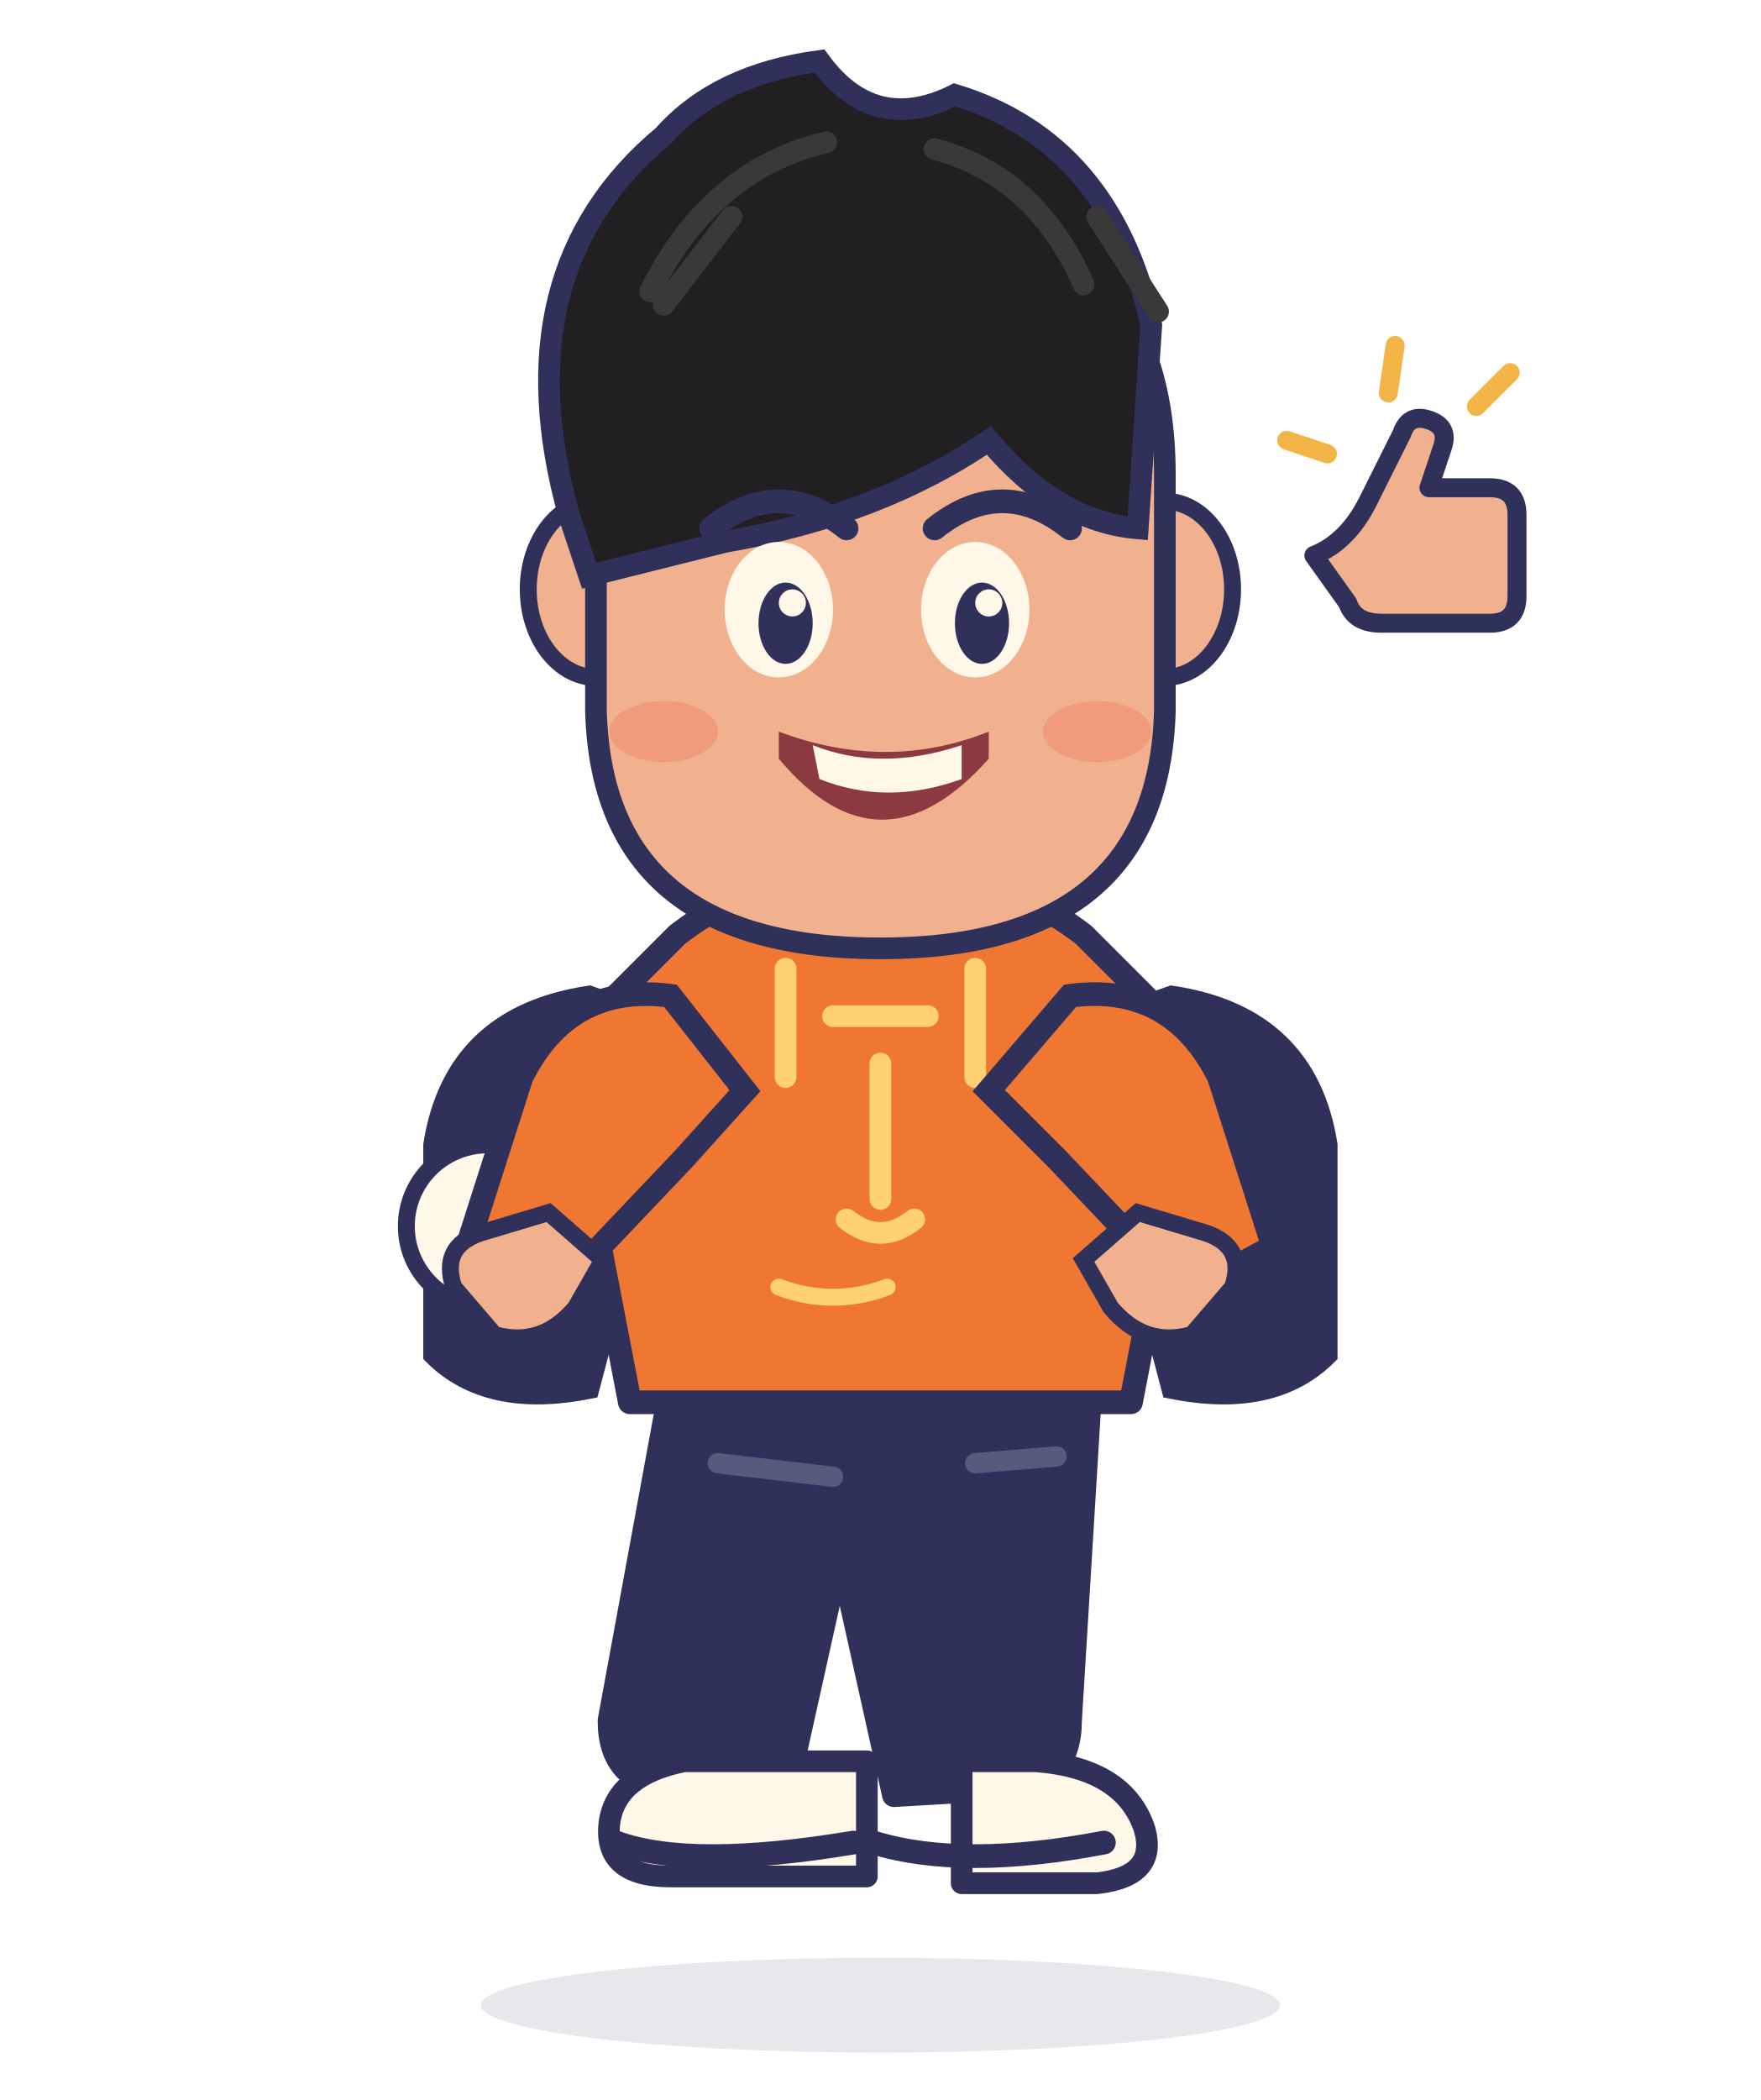
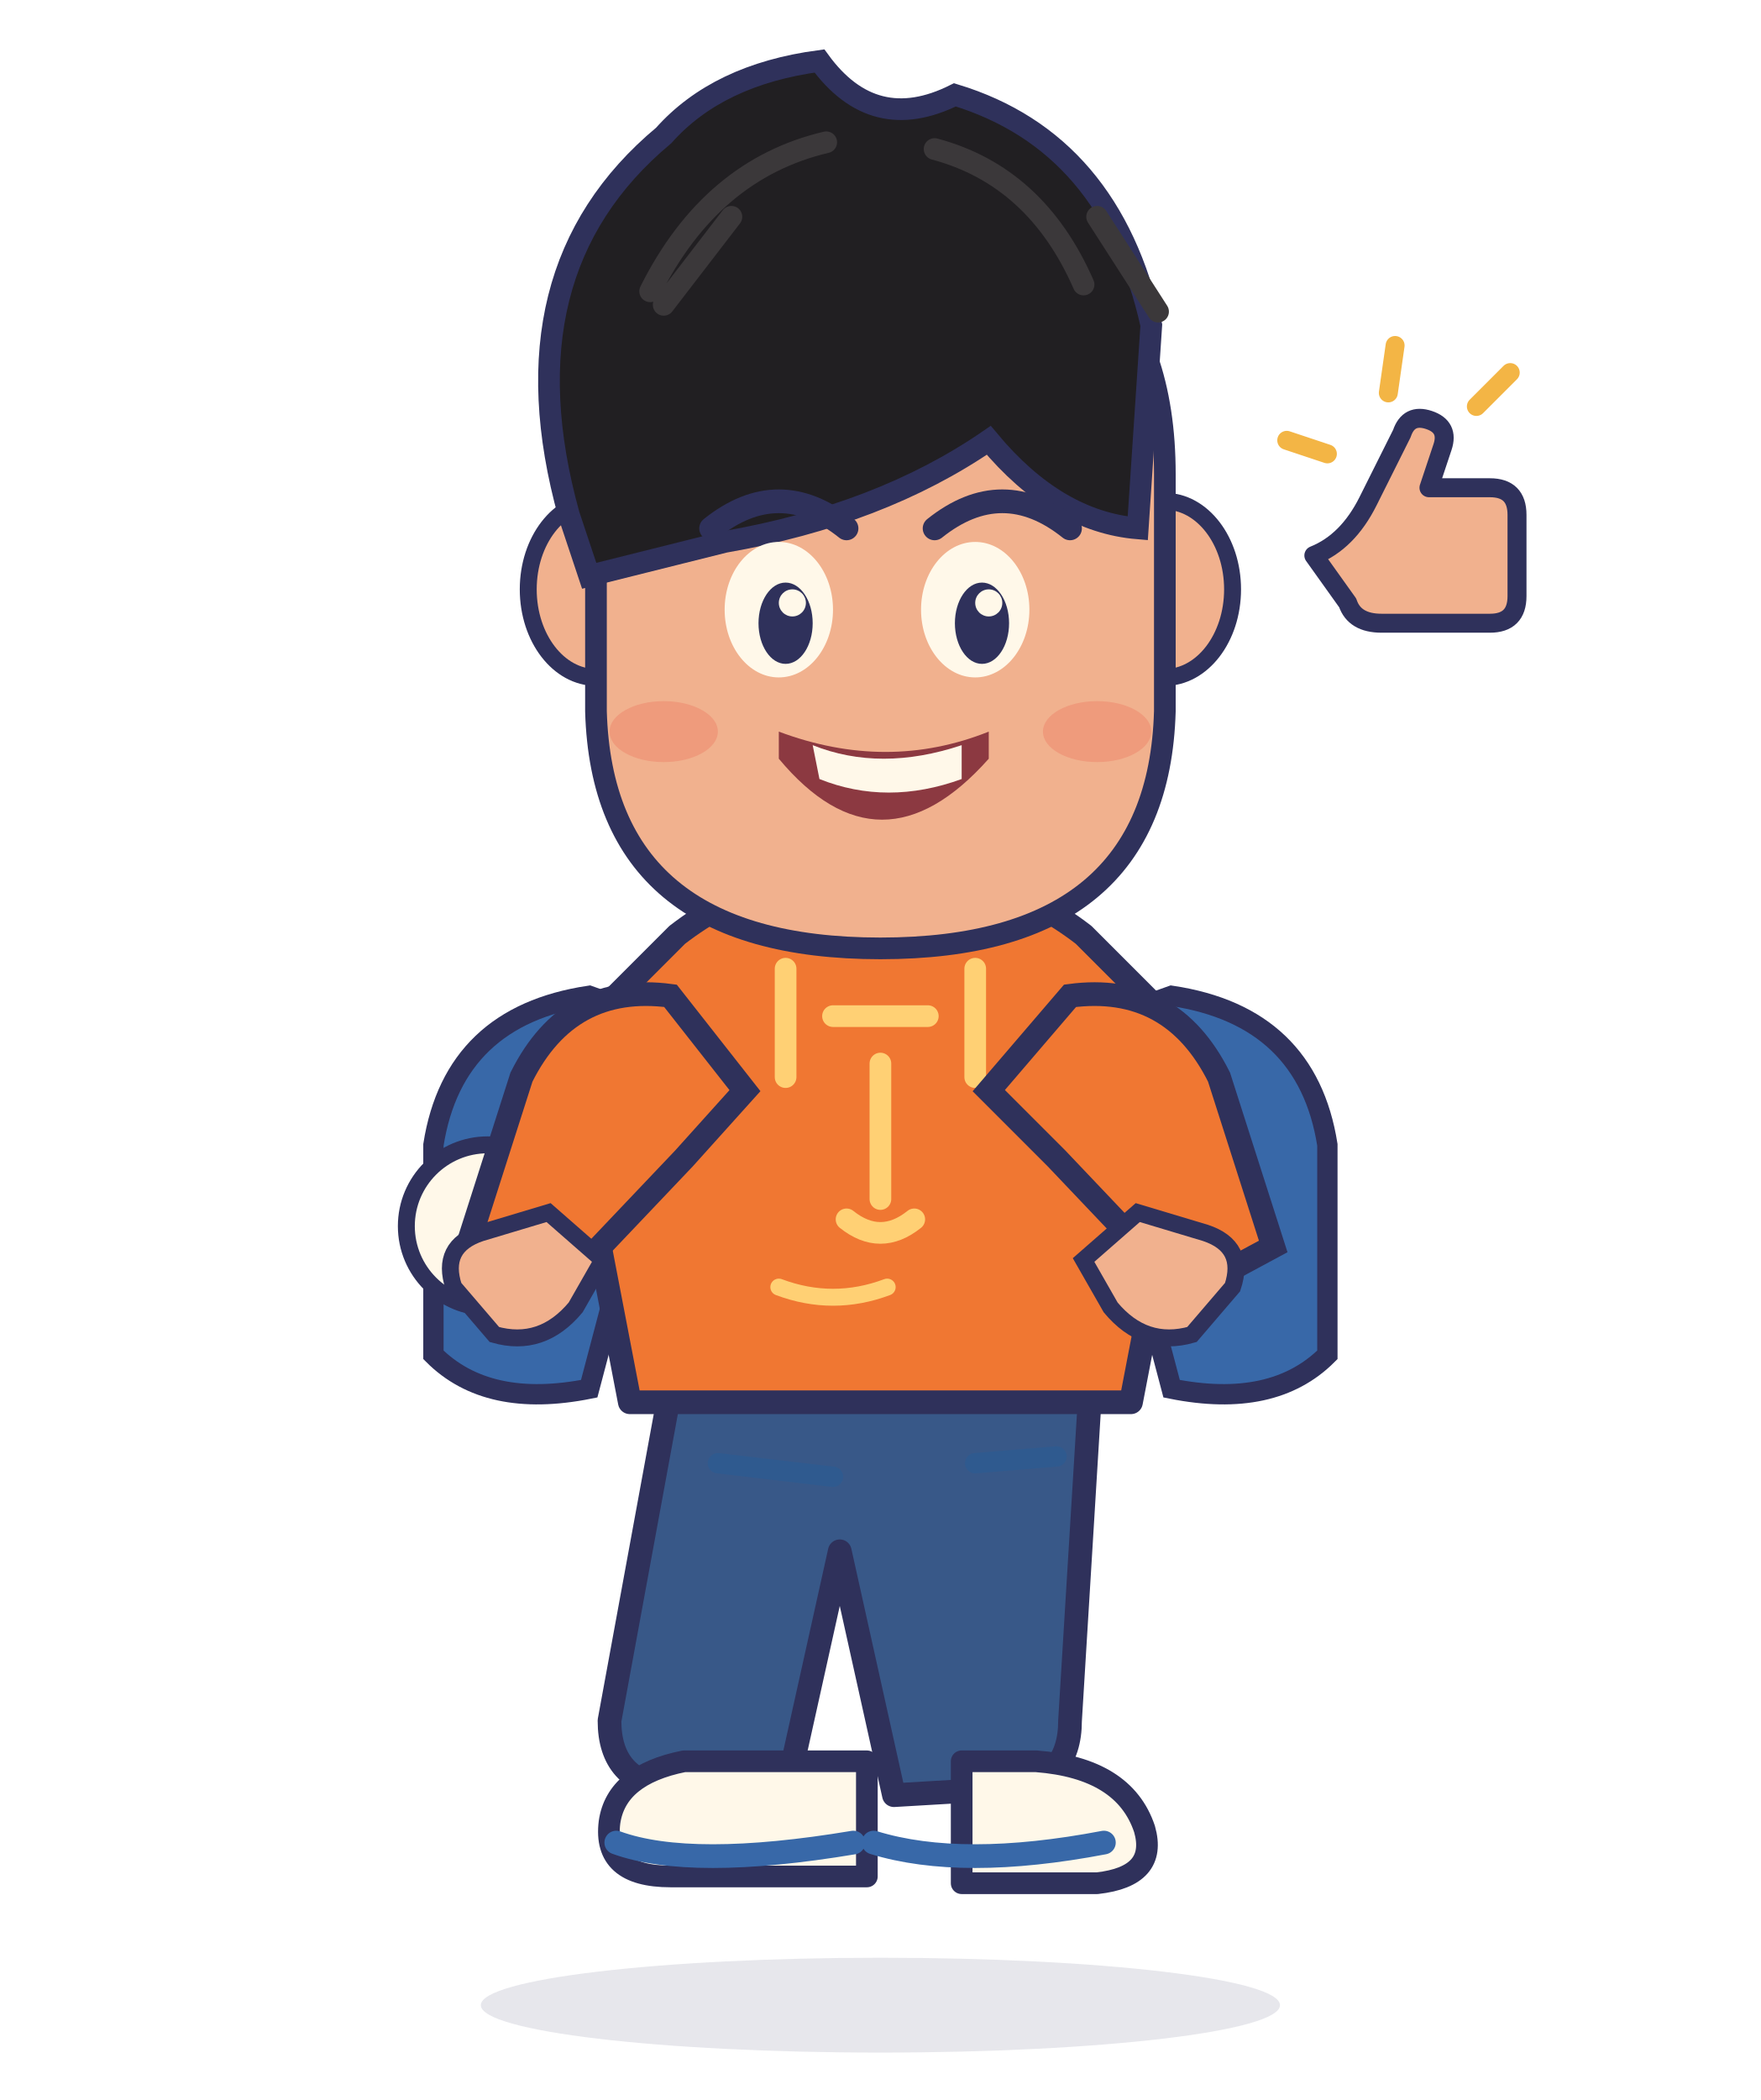
<svg xmlns="http://www.w3.org/2000/svg" viewBox="0 0 260 310" role="img" aria-label="Nusa — thumbsUp / neutral">
  <ellipse cx="130" cy="296" rx="59" ry="7" fill="#2f315b" opacity=".12" />
-   <path d="M87 147q-20 3-23 22v31q8 8 23 5l14-53Zm86 0q20 3 23 22v31q-8 8-23 5l-14-53Z" fill="#2f315b" stroke="#2f315b" stroke-width="3" />
-   <path d="M98 145q-8 17-5 43m68-43q8 17 5 43" fill="none" stroke="#2f315b" stroke-width="10" stroke-linecap="round" />
+   <path d="M87 147q-20 3-23 22v31q8 8 23 5l14-53Zm86 0q20 3 23 22v31q-8 8-23 5l-14-53Z" fill="#3868a8" stroke="#2f315b" stroke-width="3" />
+   <path d="M98 145q-8 17-5 43m68-43q8 17 5 43" fill="none" stroke="#3868a8" stroke-width="10" stroke-linecap="round" />
  <circle cx="72" cy="181" r="12" fill="#fff8e9" stroke="#2f315b" stroke-width="2.5" />
  <path d="m72 171 3 9-3 11-3-11Z" fill="#ec765f" />
  <circle cx="72" cy="181" r="1.7" fill="#249d87" />
-   <path d="M99 205h62l-3 49q0 9-9 10l-17 1-8-36-8 36-17-1q-9-1-9-10Z" fill="#2f315b" stroke="#2f315b" stroke-width="3.5" stroke-linejoin="round" />
-   <path d="m106 216 17 2m21-2 12-1" fill="none" stroke="#565a7d" stroke-width="3" stroke-linecap="round" />
+   <path d="M99 205h62l-3 49q0 9-9 10l-17 1-8-36-8 36-17-1q-9-1-9-10Z" fill="#385888" stroke="#2f315b" stroke-width="3.5" stroke-linejoin="round" />
+   <path d="m106 216 17 2m21-2 12-1" fill="none" stroke="#2f5a8f" stroke-width="3" stroke-linecap="round" />
  <path d="M111 260h17v17H99q-10 0-9-8 1-7 11-9Zm31 0h11q13 1 16 10 2 7-7 8h-20Z" fill="#fff8e9" stroke="#2f315b" stroke-width="3.2" stroke-linejoin="round" />
-   <path d="M91 272q11 4 35 0m3 0q13 4 34 0" fill="none" stroke="#2f315b" stroke-width="3.5" stroke-linecap="round" />
+   <path d="M91 272q11 4 35 0m3 0q13 4 34 0" fill="none" stroke="#3868a8" stroke-width="3.5" stroke-linecap="round" />
  <path d="M108 116h44v27q-3 13-22 13t-22-13Z" fill="#f1b18e" stroke="#2f315b" stroke-width="2.5" />
  <path d="M100 138q13-10 30-10t30 10l17 17-10 52H93l-10-52Z" fill="#f07732" stroke="#2f315b" stroke-width="3.5" stroke-linejoin="round" />
  <path d="M116 143v16m28-16v16m-14-2v20m-7-27h14m-12 30q5 4 10 0" fill="none" stroke="#ffd074" stroke-width="3.2" stroke-linecap="round" />
  <path d="M115 190q8 3 16 0" fill="none" stroke="#ffd074" stroke-width="2.5" stroke-linecap="round" />
  <path d="M99 147q-15-2-22 12l-8 25 13 7 19-20 9-10Zm59 0q15-2 22 12l8 25-13 7-19-20-10-10Z" fill="#f07732" stroke="#2f315b" stroke-width="3.5" />
  <path d="M71 182q-6 2-4 8l6 7q7 2 12-4l4-7-8-7Zm107 0q6 2 4 8l-6 7q-7 2-12-4l-4-7 8-7Z" fill="#f1b18e" stroke="#2f315b" stroke-width="2.5" />
  <ellipse cx="88" cy="87" rx="10" ry="13" fill="#f1b18e" stroke="#2f315b" stroke-width="2.5" />
  <ellipse cx="172" cy="87" rx="10" ry="13" fill="#f1b18e" stroke="#2f315b" stroke-width="2.5" />
  <path d="M88 70q0-39 42-41 42 2 42 41v35q-1 35-42 35t-42-35Z" fill="#f1b18e" stroke="#2f315b" stroke-width="3.2" stroke-linejoin="round" />
  <path d="M84 76q-10-36 14-56 8-9 23-11 8 11 20 5 23 7 29 34l-2 30q-12-1-22-13-16 11-39 15l-20 5Z" fill="#211f22" stroke="#2f315b" stroke-width="3.2" />
  <path d="M96 43q9-18 26-22m16 1q15 4 22 20m-52-10-10 13m64-13 9 14" fill="none" stroke="#3b383a" stroke-width="3.2" stroke-linecap="round" />
  <path d="M105 78q10-8 20 0m13 0q10-8 20 0" fill="none" stroke="#2f315b" stroke-width="3.5" stroke-linecap="round" />
  <ellipse cx="115" cy="90" rx="8" ry="10" fill="#fff8e9" />
  <ellipse cx="144" cy="90" rx="8" ry="10" fill="#fff8e9" />
  <ellipse cx="116" cy="92" rx="4" ry="6" fill="#2f315b" />
  <ellipse cx="145" cy="92" rx="4" ry="6" fill="#2f315b" />
  <circle cx="117" cy="89" r="2" fill="#fff8e9" />
  <circle cx="146" cy="89" r="2" fill="#fff8e9" />
  <ellipse cx="98" cy="108" rx="8" ry="4.5" fill="#ec765f" opacity=".38" />
  <ellipse cx="162" cy="108" rx="8" ry="4.5" fill="#ec765f" opacity=".38" />
  <path d="M115 112q15 18 31 0v-4q-15 6-31 0Z" fill="#8c3941" />
  <path d="M120 110q10 4 22 0v5q-11 4-21 0Z" fill="#fff8e9" />
  <path d="M194 82q5-2 8-8l5-10q1-3 4-2 3 1 2 4l-2 6h9q4 0 4 4v12q0 4-4 4h-16q-4 0-5-3Z" fill="#f1b18e" stroke="#2f315b" stroke-width="2.8" stroke-linejoin="round" />
  <path d="m205 58 1-7m12 9 5-5m-27 12-6-2" stroke="#f3b545" stroke-width="2.8" stroke-linecap="round" />
</svg>
